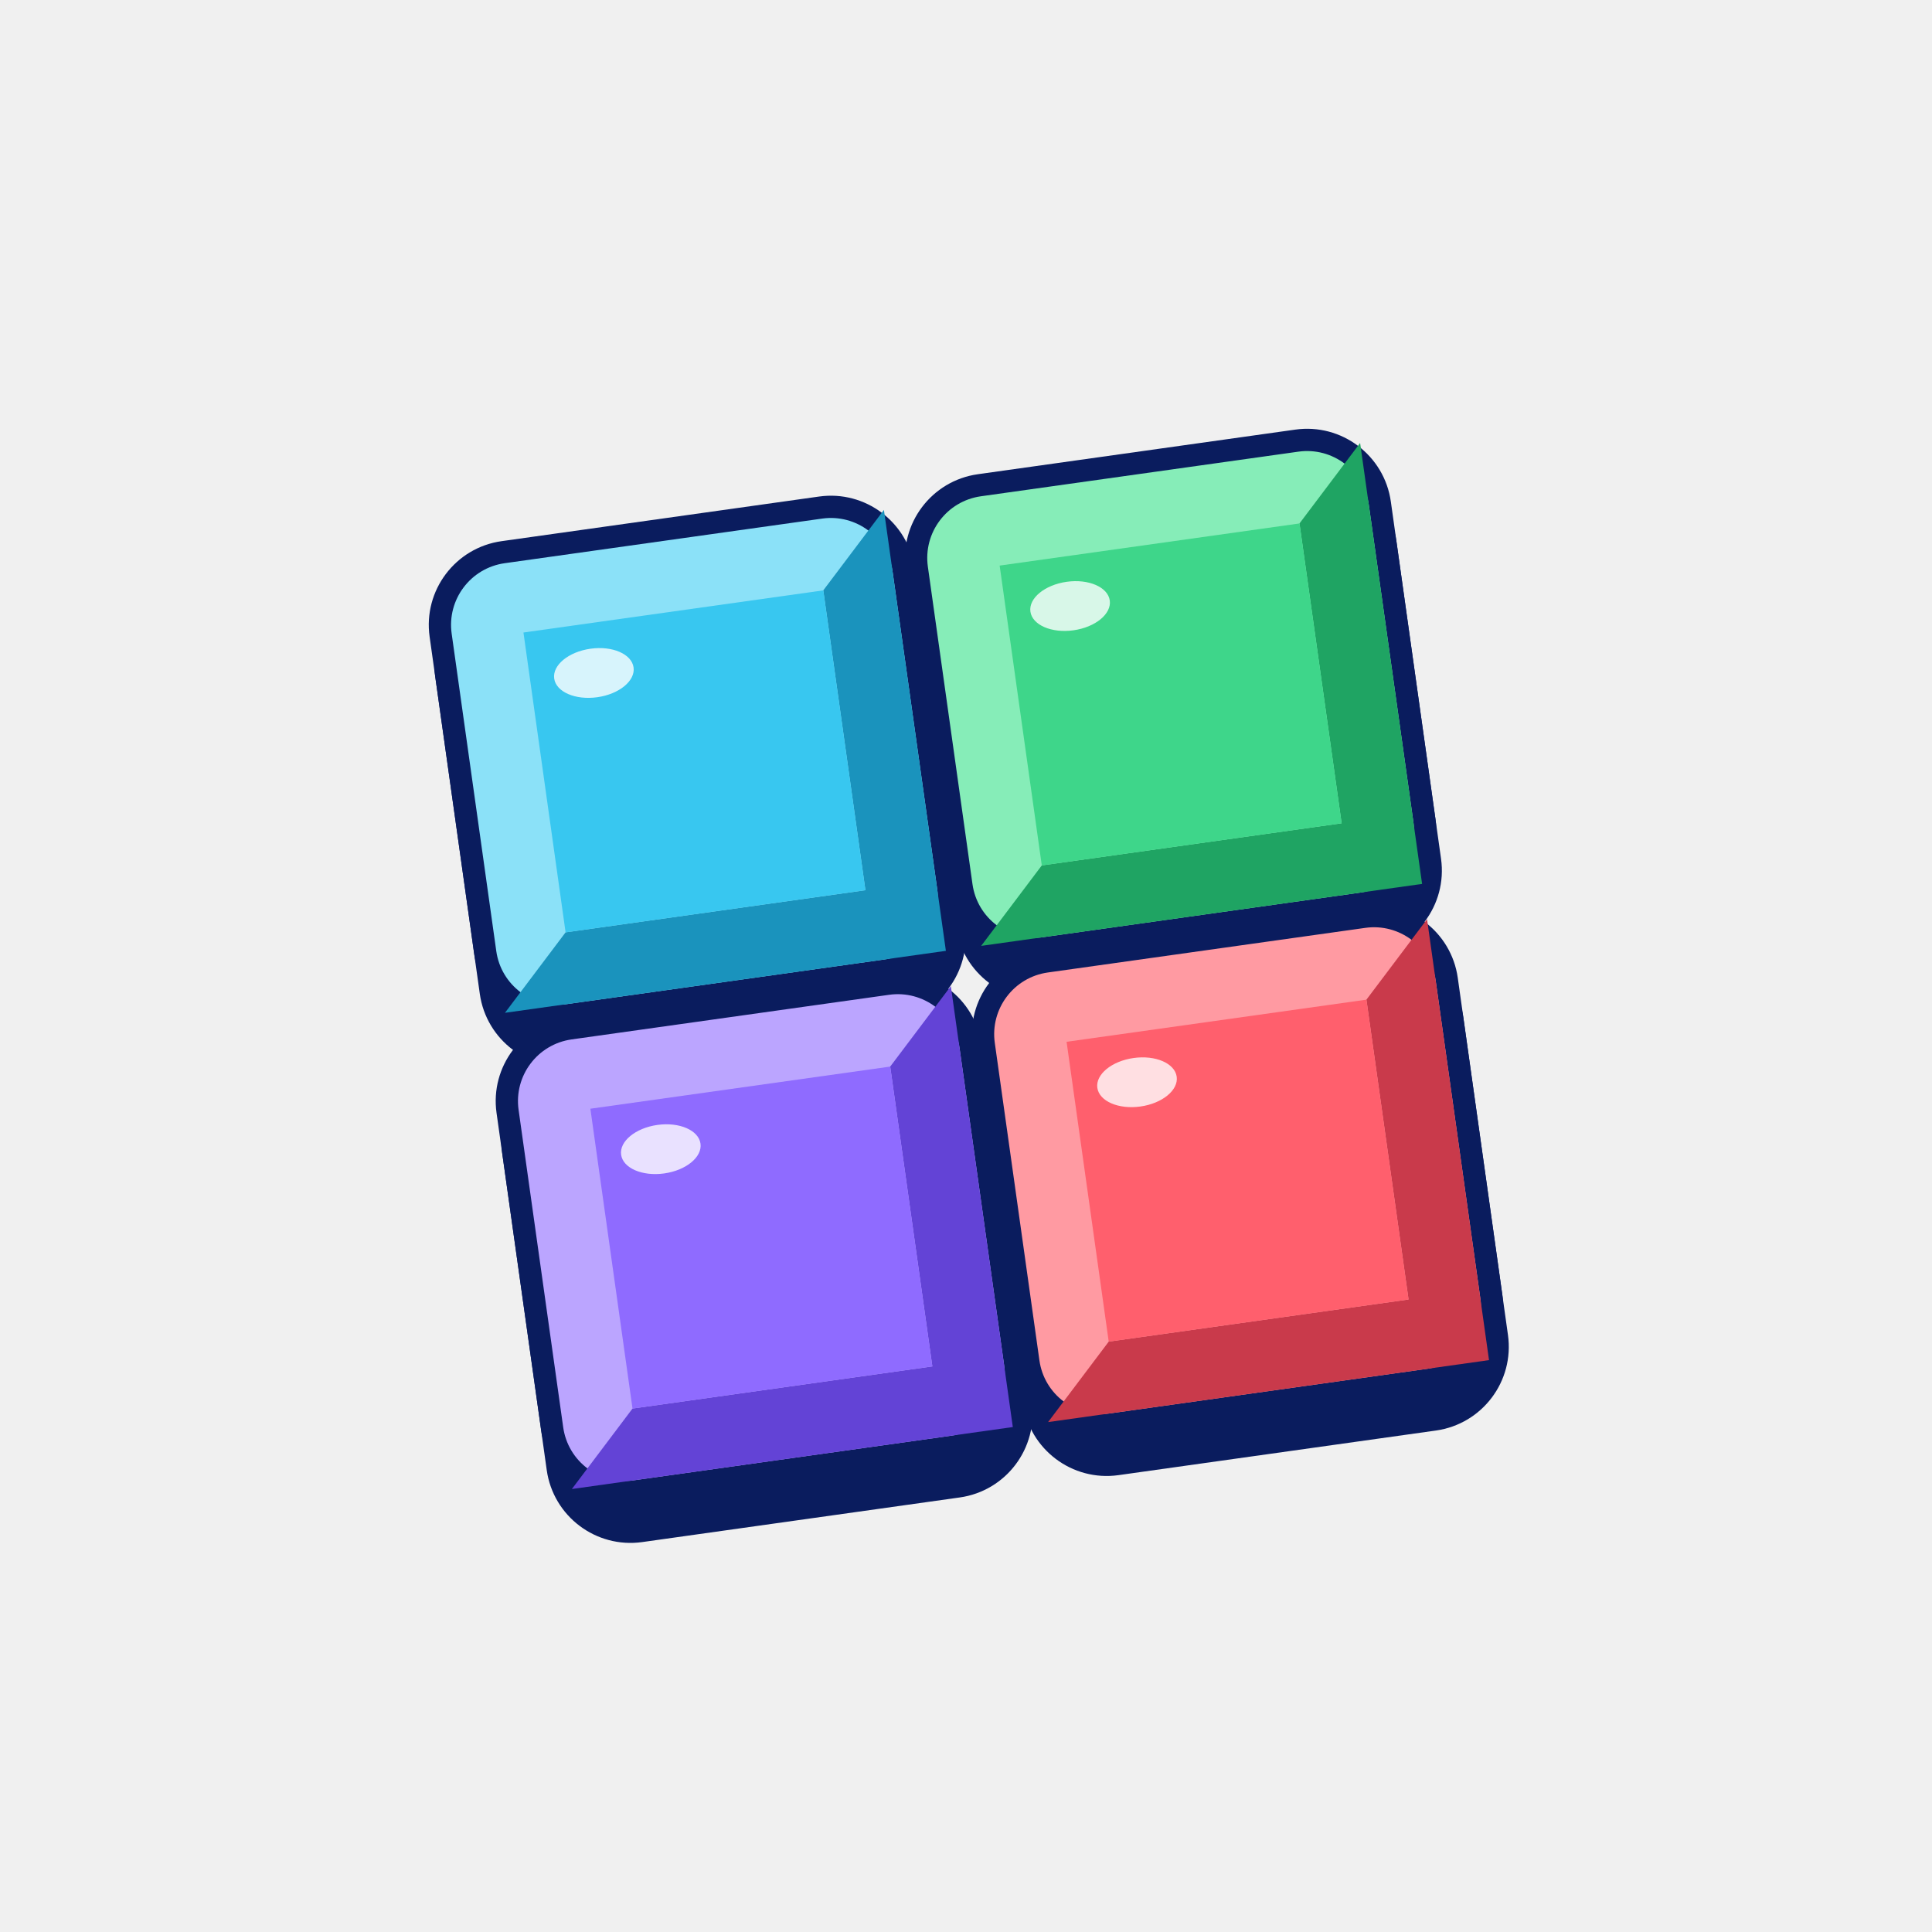
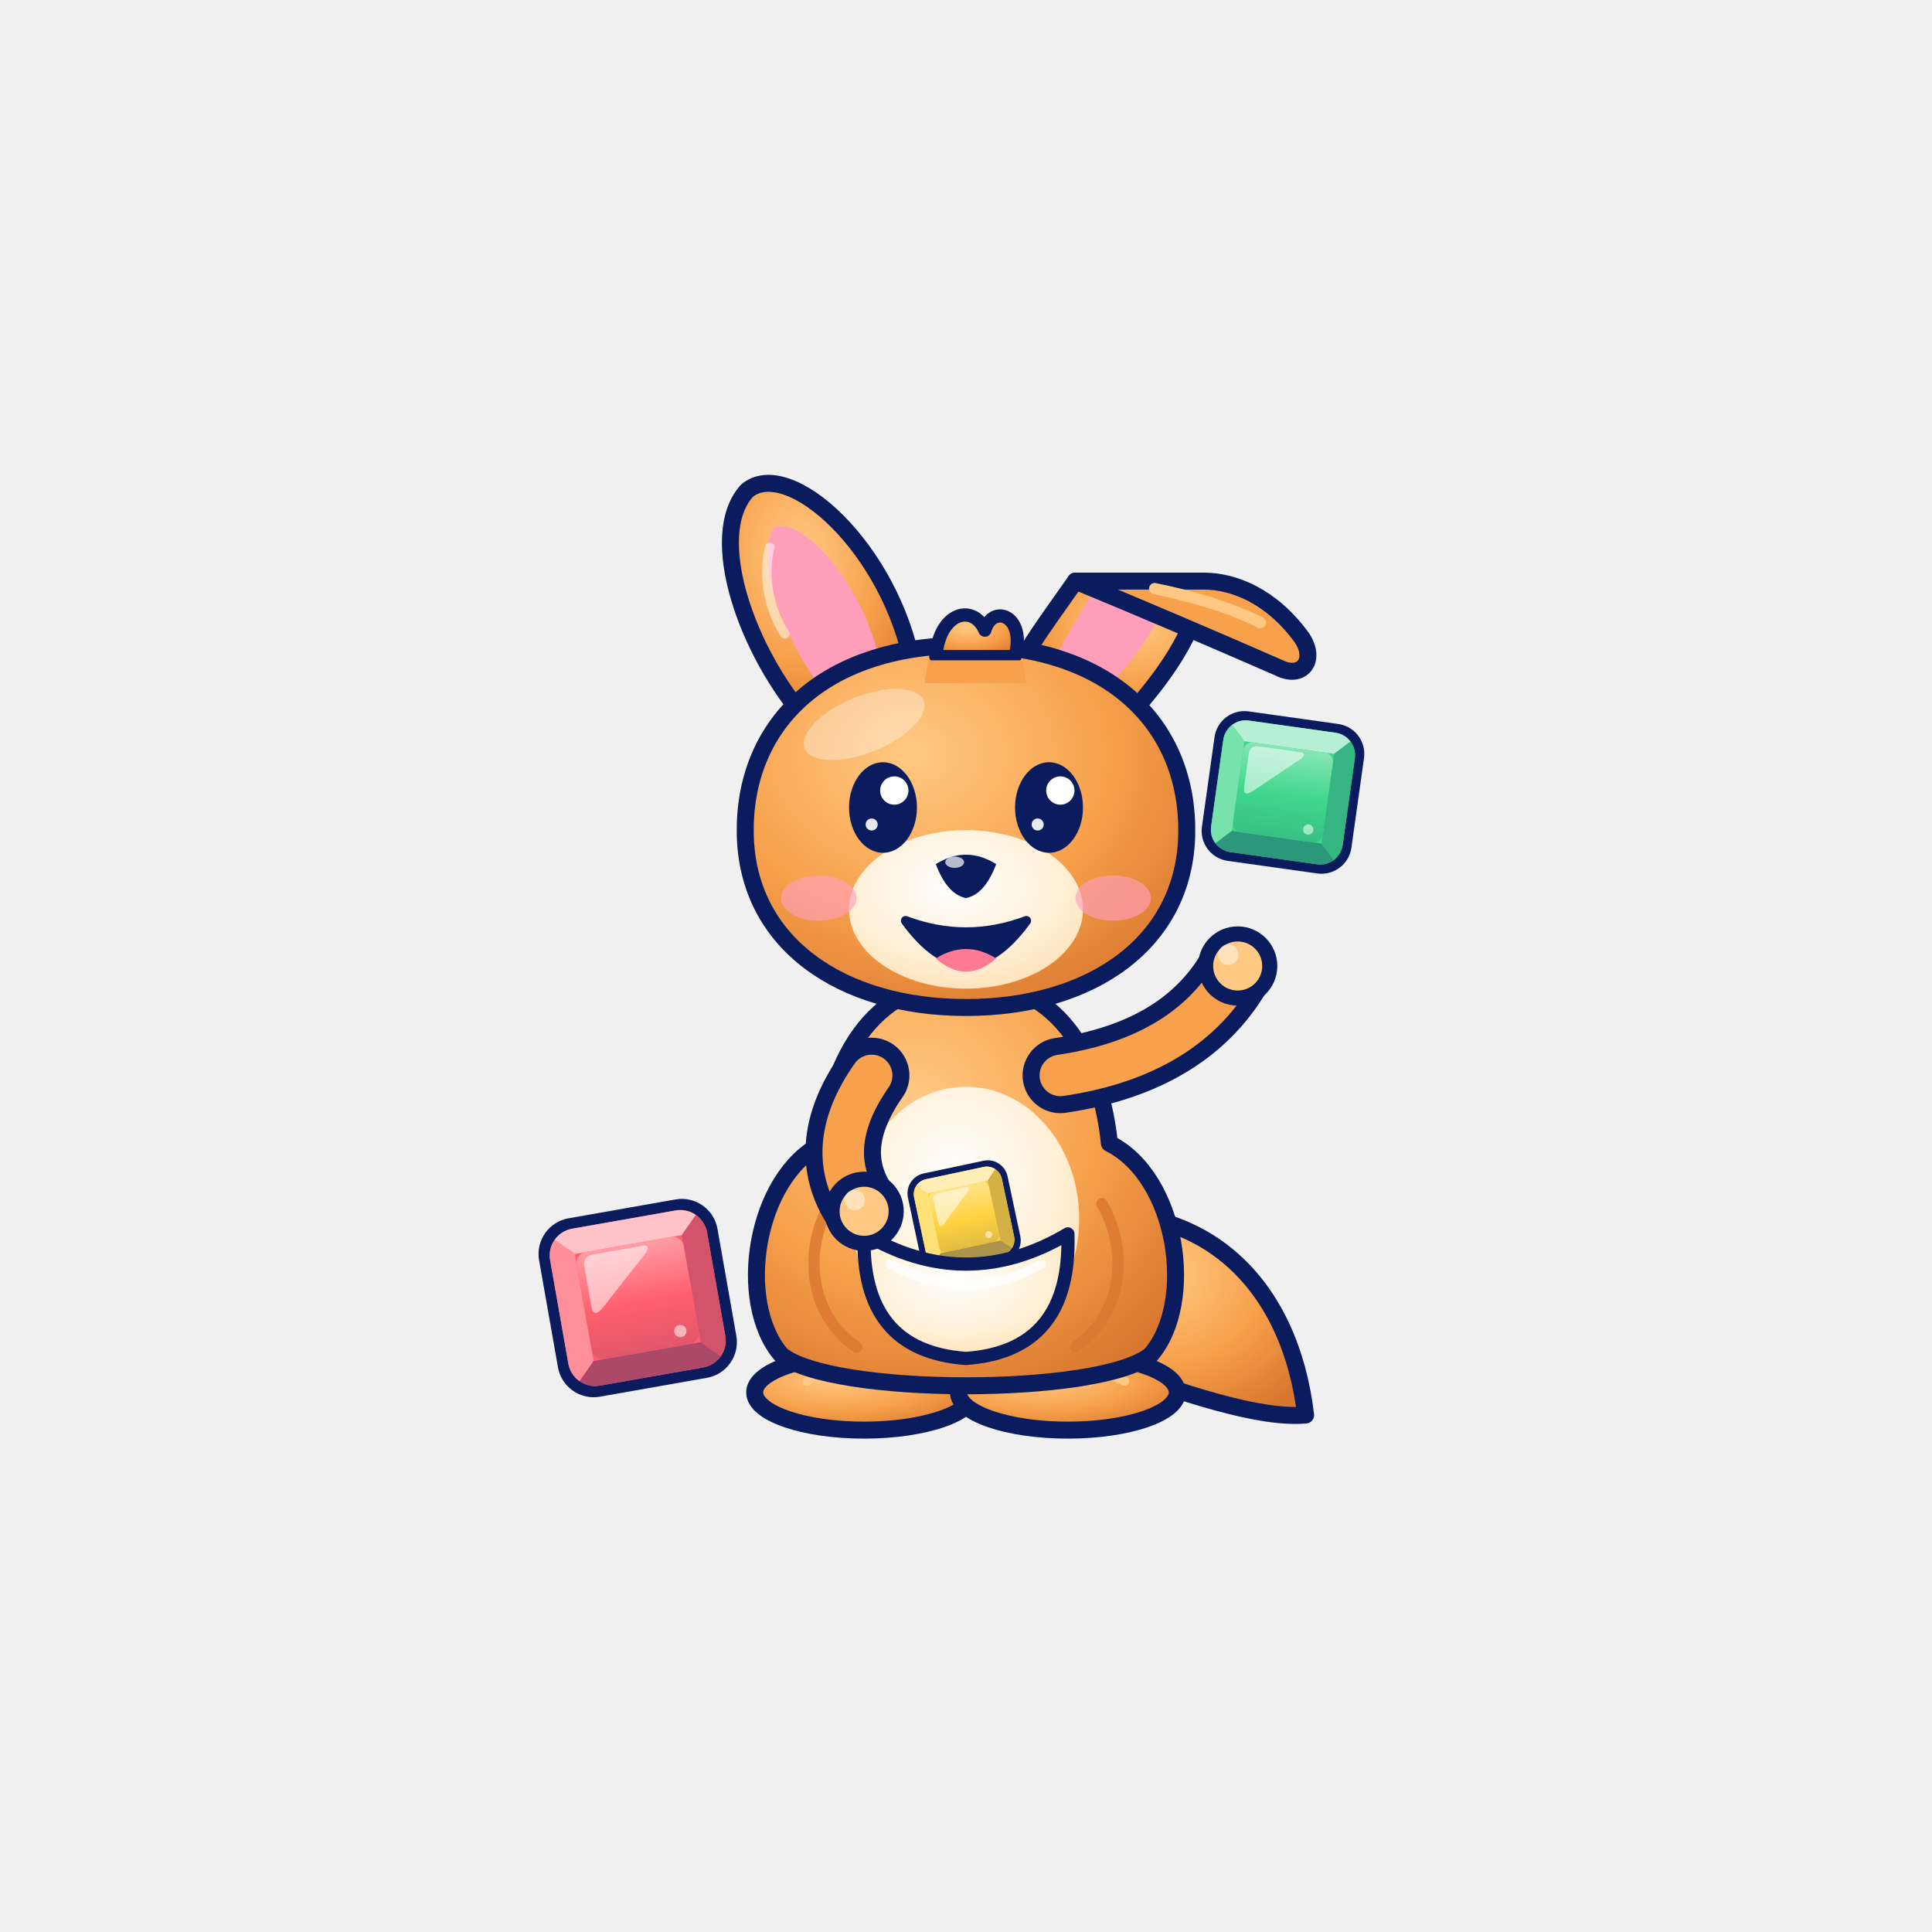
- <svg xmlns="http://www.w3.org/2000/svg" viewBox="0 0 1024 1024" width="1024" height="1024">
-   <g transform="translate(512 512) rotate(-8)">
-     <rect x="-257.24" y="-236" width="259.6" height="259.6" rx="44.84" fill="#0A1C5E" />
-     <rect x="-257.24" y="-257.24" width="259.6" height="259.6" rx="44.84" fill="#0A1C5E" />
-     <rect x="-245.44" y="-245.44" width="236" height="236" rx="33.04" fill="#8BE1F8" />
-     <path d="M-9.44 -245.44L-9.44 -9.44L-245.44 -9.44L-207.68 -47.2L-47.2 -47.2L-47.2 -207.68z" fill="#1A93BD" />
-     <path d="M-207.68 -207.68h160.48v160.48h-160.48z" fill="#38C7F0" />
-     <ellipse cx="-173.696" cy="-181.248" rx="21.24" ry="12.98" fill="#FFFFFF" opacity="0.8" />
-     <rect x="-2.36" y="-236" width="259.6" height="259.6" rx="44.84" fill="#0A1C5E" />
-     <rect x="-2.36" y="-257.24" width="259.6" height="259.6" rx="44.84" fill="#0A1C5E" />
-     <rect x="9.44" y="-245.44" width="236" height="236" rx="33.04" fill="#86EDB8" />
-     <path d="M245.44 -245.44L245.44 -9.44L9.44 -9.44L47.2 -47.2L207.68 -47.2L207.68 -207.68z" fill="#1FA463" />
-     <path d="M47.2 -207.68h160.48v160.48h-160.48z" fill="#3ED68A" />
-     <ellipse cx="81.184" cy="-181.248" rx="21.24" ry="12.98" fill="#FFFFFF" opacity="0.8" />
-     <rect x="-257.24" y="18.88" width="259.6" height="259.6" rx="44.84" fill="#0A1C5E" />
-     <rect x="-257.24" y="-2.36" width="259.6" height="259.6" rx="44.84" fill="#0A1C5E" />
-     <rect x="-245.44" y="9.44" width="236" height="236" rx="33.04" fill="#BBA5FF" />
-     <path d="M-9.44 9.44L-9.44 245.44L-245.44 245.44L-207.68 207.68L-47.2 207.68L-47.2 47.2z" fill="#6343D6" />
-     <path d="M-207.68 47.2h160.48v160.48h-160.48z" fill="#8F6BFF" />
-     <ellipse cx="-173.696" cy="73.632" rx="21.24" ry="12.98" fill="#FFFFFF" opacity="0.8" />
-     <rect x="-2.36" y="18.88" width="259.6" height="259.6" rx="44.84" fill="#0A1C5E" />
-     <rect x="-2.36" y="-2.36" width="259.6" height="259.6" rx="44.84" fill="#0A1C5E" />
-     <rect x="9.44" y="9.44" width="236" height="236" rx="33.04" fill="#FF9AA2" />
-     <path d="M245.44 9.44L245.44 245.44L9.44 245.44L47.2 207.68L207.68 207.68L207.68 47.2z" fill="#C93A4B" />
-     <path d="M47.2 47.2h160.48v160.48h-160.48z" fill="#FF5F6D" />
-     <ellipse cx="81.184" cy="73.632" rx="21.24" ry="12.98" fill="#FFFFFF" opacity="0.8" />
+ <svg xmlns="http://www.w3.org/2000/svg" width="1024" height="1024" viewBox="0 0 1024 1024">
+   <defs>
+     <linearGradient id="bf-ruby" x1="0" y1="0" x2="0" y2="1">
+       <stop offset="0" stop-color="#FF9CA4" />
+       <stop offset=".55" stop-color="#FF5F6D" />
+       <stop offset="1" stop-color="#E2576B" />
+     </linearGradient>
+     <clipPath id="bclip">
+       <rect x="6" y="6" width="88" height="88" rx="15" />
+     </clipPath>
+     <linearGradient id="bf-emerald" x1="0" y1="0" x2="0" y2="1">
+       <stop offset="0" stop-color="#87E6B6" />
+       <stop offset=".55" stop-color="#3ED68A" />
+       <stop offset="1" stop-color="#38C085" />
+     </linearGradient>
+     <radialGradient id="rfur" cx=".38" cy=".3" r=".8">
+       <stop offset="0" stop-color="#FFC983" />
+       <stop offset=".55" stop-color="#F7A14C" />
+       <stop offset="1" stop-color="#D9772E" />
+     </radialGradient>
+     <radialGradient id="rcream" cx=".45" cy=".35" r=".75">
+       <stop offset="0" stop-color="#FFFFFF" />
+       <stop offset=".6" stop-color="#FFF0D6" />
+       <stop offset="1" stop-color="#FFDDB0" />
+     </radialGradient>
+     <linearGradient id="bf-topaz" x1="0" y1="0" x2="0" y2="1">
+       <stop offset="0" stop-color="#FFE388" />
+       <stop offset=".55" stop-color="#FFD23F" />
+       <stop offset="1" stop-color="#E2BC43" />
+     </linearGradient>
+   </defs>
+   <g transform="translate(290,640) rotate(-10,48.0,48.0) scale(0.96)">
+     <rect x="0" y="0" width="100" height="100" rx="20" fill="#0A1C5E" />
+     <g clip-path="url(#bclip)">
+       <rect x="6" y="6" width="88" height="88" fill="#FF5F6D" />
+       <polygon points="6,6 94,6 80,20 20,20" fill="#FFC2C8" />
+       <polygon points="6,6 20,20 20,80 6,94" fill="#FF8F99" />
+       <polygon points="94,6 94,94 80,80 80,20" fill="#D3536A" />
+       <polygon points="6,94 94,94 80,80 20,80" fill="#AC4868" />
+     </g>
+     <rect x="20" y="20" width="60" height="60" rx="6" fill="url(#bf-ruby)" />
+     <path d="M24,28 Q24,22 30,22 L58,22 Q62,22 59,26 L30,52 Q24,57 24,50 Z" fill="#fff" opacity=".55" />
+     <circle cx="70" cy="72" r="3.4" fill="#fff" opacity=".55" />
+   </g>
+   <g transform="translate(640,380) rotate(8,40.0,40.0) scale(0.8)">
+     <rect x="0" y="0" width="100" height="100" rx="20" fill="#0A1C5E" />
+     <g clip-path="url(#bclip)">
+       <rect x="6" y="6" width="88" height="88" fill="#3ED68A" />
+       <polygon points="6,6 94,6 80,20 20,20" fill="#B6EFD3" />
+       <polygon points="6,6 20,20 20,80 6,94" fill="#78E2AD" />
+       <polygon points="94,6 94,94 80,80 80,20" fill="#35B582" />
+       <polygon points="6,94 94,94 80,80 20,80" fill="#2C977B" />
+     </g>
+     <rect x="20" y="20" width="60" height="60" rx="6" fill="url(#bf-emerald)" />
+     <path d="M24,28 Q24,22 30,22 L58,22 Q62,22 59,26 L30,52 Q24,57 24,50 Z" fill="#fff" opacity=".55" />
+     <circle cx="70" cy="72" r="3.4" fill="#fff" opacity=".55" />
+   </g>
+   <g transform="translate(312.0,250.0) scale(1.0)">
+     <g transform="translate(0,0)">
+       <path d="M256,394 C328,386 372,432 380,500 C356,502 318,490 264,470 Z" fill="url(#rfur)" stroke="#0A1C5E" stroke-width="9" stroke-linejoin="round" />
+       <ellipse cx="146" cy="488" rx="58" ry="20" fill="url(#rfur)" stroke="#0A1C5E" stroke-width="9" />
+       <path d="M116,482 q8,-6 18,0 M158,482 q8,-6 18,0" stroke="#FFC983" stroke-width="5" fill="none" stroke-linecap="round" />
+       <ellipse cx="254" cy="488" rx="58" ry="20" fill="url(#rfur)" stroke="#0A1C5E" stroke-width="9" />
+       <path d="M224,482 q8,-6 18,0 M266,482 q8,-6 18,0" stroke="#FFC983" stroke-width="5" fill="none" stroke-linecap="round" />
+       <path d="M200,270 C252,270 272,316 276,356 C312,374 322,440 298,468 C272,490 128,490 102,468 C78,440 88,374 124,356 C128,316 148,270 200,270Z" fill="url(#rfur)" stroke="#0A1C5E" stroke-width="9" stroke-linejoin="round" />
+       <path d="M128,388 C114,412 116,446 142,464 M272,388 C286,412 284,446 258,464" stroke="#D9772E" stroke-width="6" fill="none" stroke-linecap="round" opacity=".8" />
+       <ellipse cx="200" cy="396" rx="60" ry="70" fill="url(#rcream)" />
+       <g transform="translate(172,368) rotate(-12,27.0,27.0) scale(0.54)">
+         <rect x="0" y="0" width="100" height="100" rx="20" fill="#0A1C5E" />
+         <g clip-path="url(#bclip)">
+           <rect x="6" y="6" width="88" height="88" fill="#FFD23F" />
+           <polygon points="6,6 94,6 80,20 20,20" fill="#FFEEB6" />
+           <polygon points="6,6 20,20 20,80 6,94" fill="#FFE079" />
+           <polygon points="94,6 94,94 80,80 80,20" fill="#D3B145" />
+           <polygon points="6,94 94,94 80,80 20,80" fill="#AC944A" />
+         </g>
+         <rect x="20" y="20" width="60" height="60" rx="6" fill="url(#bf-topaz)" />
+         <path d="M24,28 Q24,22 30,22 L58,22 Q62,22 59,26 L30,52 Q24,57 24,50 Z" fill="#fff" opacity=".55" />
+         <circle cx="70" cy="72" r="3.4" fill="#fff" opacity=".55" />
+       </g>
+       <path d="M146,404 Q200,436 254,404 Q256,466 200,470 Q144,466 146,404Z" fill="url(#rcream)" stroke="#0A1C5E" stroke-width="7" stroke-linejoin="round" />
+       <path d="M160,420 Q200,442 240,420" stroke="#fff" stroke-width="5" fill="none" stroke-linecap="round" opacity=".8" />
+       <g transform="rotate(0,150,120)">
+         <path d="M116,132 C84,96 62,34 84,10 C106,-8 160,40 172,104 Z" fill="url(#rfur)" stroke="#0A1C5E" stroke-width="9" stroke-linejoin="round" />
+         <path d="M124,116 C102,86 88,46 98,30 C112,22 146,60 154,100 Z" fill="#FF9EBB" />
+         <path d="M96,40 C92,56 96,74 104,86" stroke="#fff" stroke-width="5" stroke-linecap="round" fill="none" opacity=".5" />
+       </g>
+       <g transform="translate(400,0) scale(-1,1) rotate(0,150,120)">
+         <path d="M116,132 C96,110 78,86 74,58 L142,58 C156,78 168,94 172,104 Z" fill="url(#rfur)" stroke="#0A1C5E" stroke-width="9" stroke-linejoin="round" />
+         <path d="M126,116 C110,98 98,82 94,66 L134,66 C144,82 150,94 154,100Z" fill="#FF9EBB" />
+         <path d="M74,58 C58,58 38,66 22,88 C14,100 22,110 34,104 C66,90 108,72 142,58 Z" fill="#F7A14C" stroke="#0A1C5E" stroke-width="9" stroke-linejoin="round" />
+         <path d="M44,80 C60,72 80,66 100,62" stroke="#FFC983" stroke-width="6" stroke-linecap="round" fill="none" />
+       </g>
+       <path d="M200,92 C278,92 318,136 317,192 C316,250 266,284 200,284 C134,284 84,250 83,192 C82,136 122,92 200,92Z" fill="url(#rfur)" stroke="#0A1C5E" stroke-width="9" />
+       <path d="M184,98 C186,74 204,70 210,84 C214,70 232,76 226,98 Z" fill="url(#rfur)" stroke="#0A1C5E" stroke-width="7" stroke-linejoin="round" />
+       <path d="M180,100 L230,100 L232,112 L178,112Z" fill="#F7A14C" />
+       <ellipse cx="146" cy="134" rx="34" ry="15" transform="rotate(-22 146 134)" fill="#fff" opacity=".35" />
+       <ellipse cx="200" cy="232" rx="62" ry="42" fill="url(#rcream)" />
+       <ellipse cx="122" cy="226" rx="20" ry="12" fill="#FF9EBB" opacity="0.65" />
+       <ellipse cx="278" cy="226" rx="20" ry="12" fill="#FF9EBB" opacity="0.65" />
+       <ellipse cx="156" cy="178" rx="18" ry="24" fill="#0A1C5E" />
+       <circle cx="162" cy="169" r="7.5" fill="#fff" />
+       <circle cx="150" cy="187" r="3.2" fill="#fff" opacity=".9" />
+       <ellipse cx="244" cy="178" rx="18" ry="24" fill="#0A1C5E" />
+       <circle cx="250" cy="169" r="7.5" fill="#fff" />
+       <circle cx="238" cy="187" r="3.2" fill="#fff" opacity=".9" />
+       <path d="M184,208 Q200,198 216,208 Q210,224 200,226 Q190,224 184,208Z" fill="#0A1C5E" />
+       <ellipse cx="194" cy="207" rx="5" ry="3" fill="#fff" opacity=".7" />
+       <path d="M168,238 Q200,282 232,238 Q200,250 168,238Z" fill="#0A1C5E" stroke="#0A1C5E" stroke-width="5" stroke-linejoin="round" />
+       <path d="M184,258 Q200,272 216,258 Q200,248 184,258Z" fill="#FF7A92" />
+       <path d="M150,320 Q122,360 146,392" fill="none" stroke="#0A1C5E" stroke-width="40" stroke-linecap="round" />
+       <path d="M150,320 Q122,360 146,392" fill="none" stroke="#F7A14C" stroke-width="22" stroke-linecap="round" />
+       <path d="M250,320 Q318,310 344,262" fill="none" stroke="#0A1C5E" stroke-width="40" stroke-linecap="round" />
+       <path d="M250,320 Q318,310 344,262" fill="none" stroke="#F7A14C" stroke-width="22" stroke-linecap="round" />
+       <circle cx="146" cy="392" r="17" fill="#FFC983" stroke="#0A1C5E" stroke-width="8" />
+       <circle cx="141" cy="386" r="5.44" fill="#fff" opacity=".45" />
+       <circle cx="344" cy="262" r="17" fill="#FFC983" stroke="#0A1C5E" stroke-width="8" />
+       <circle cx="339" cy="256" r="5.44" fill="#fff" opacity=".45" />
+     </g>
  </g>
</svg>
